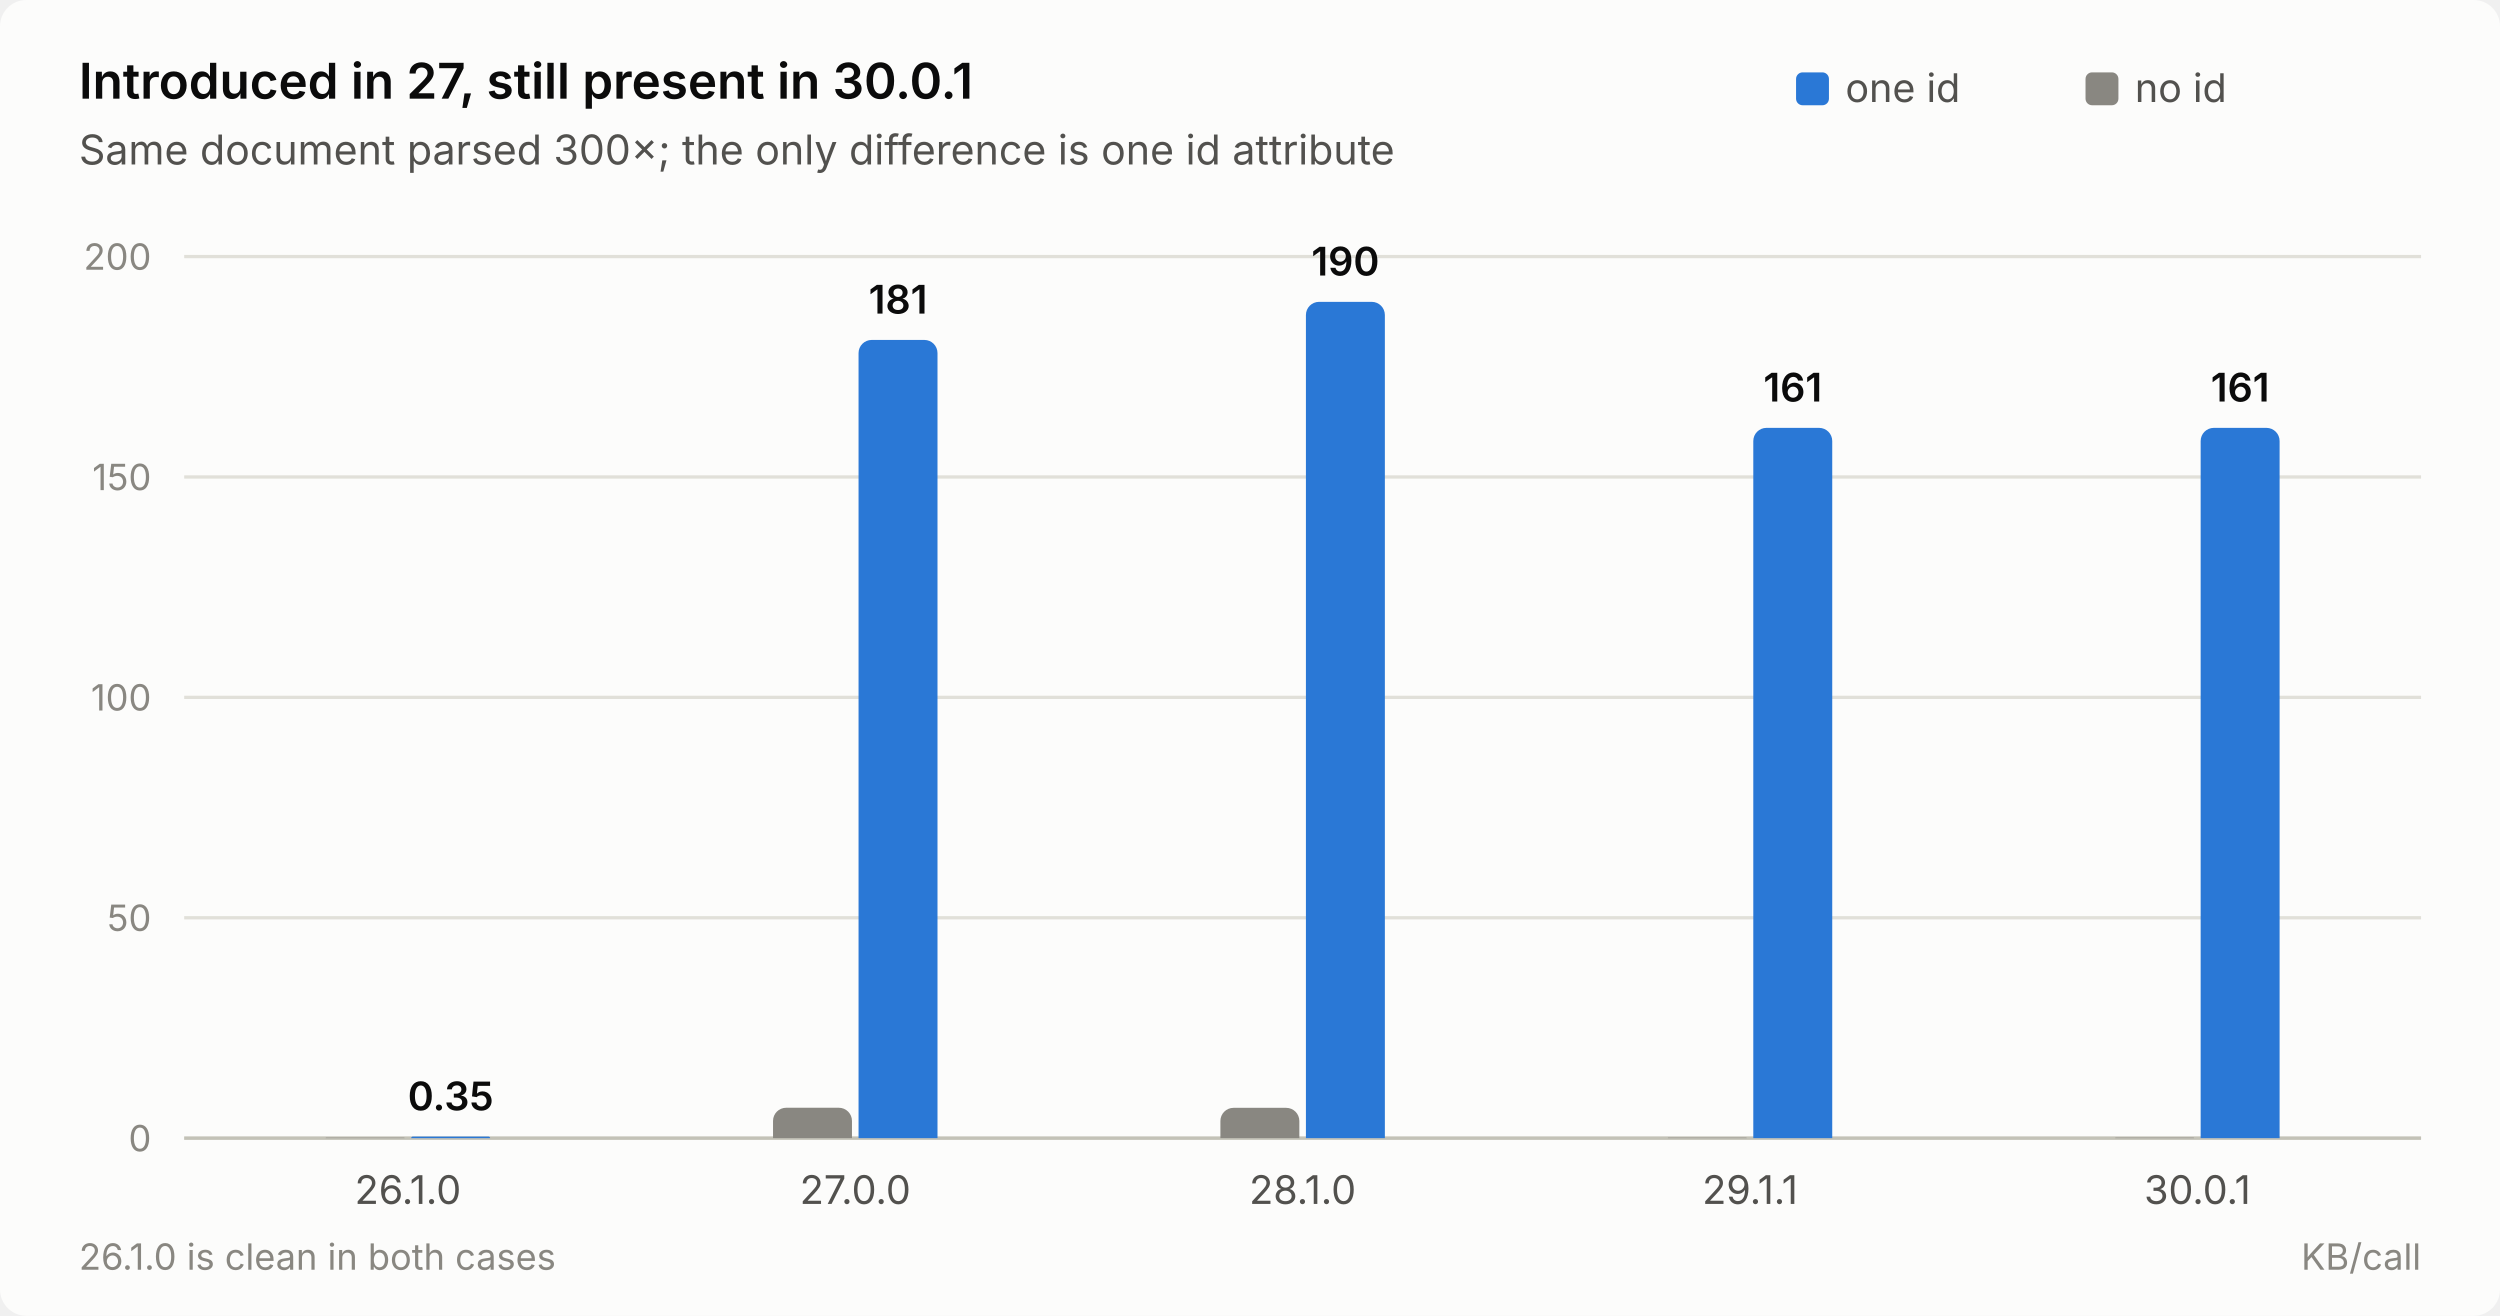
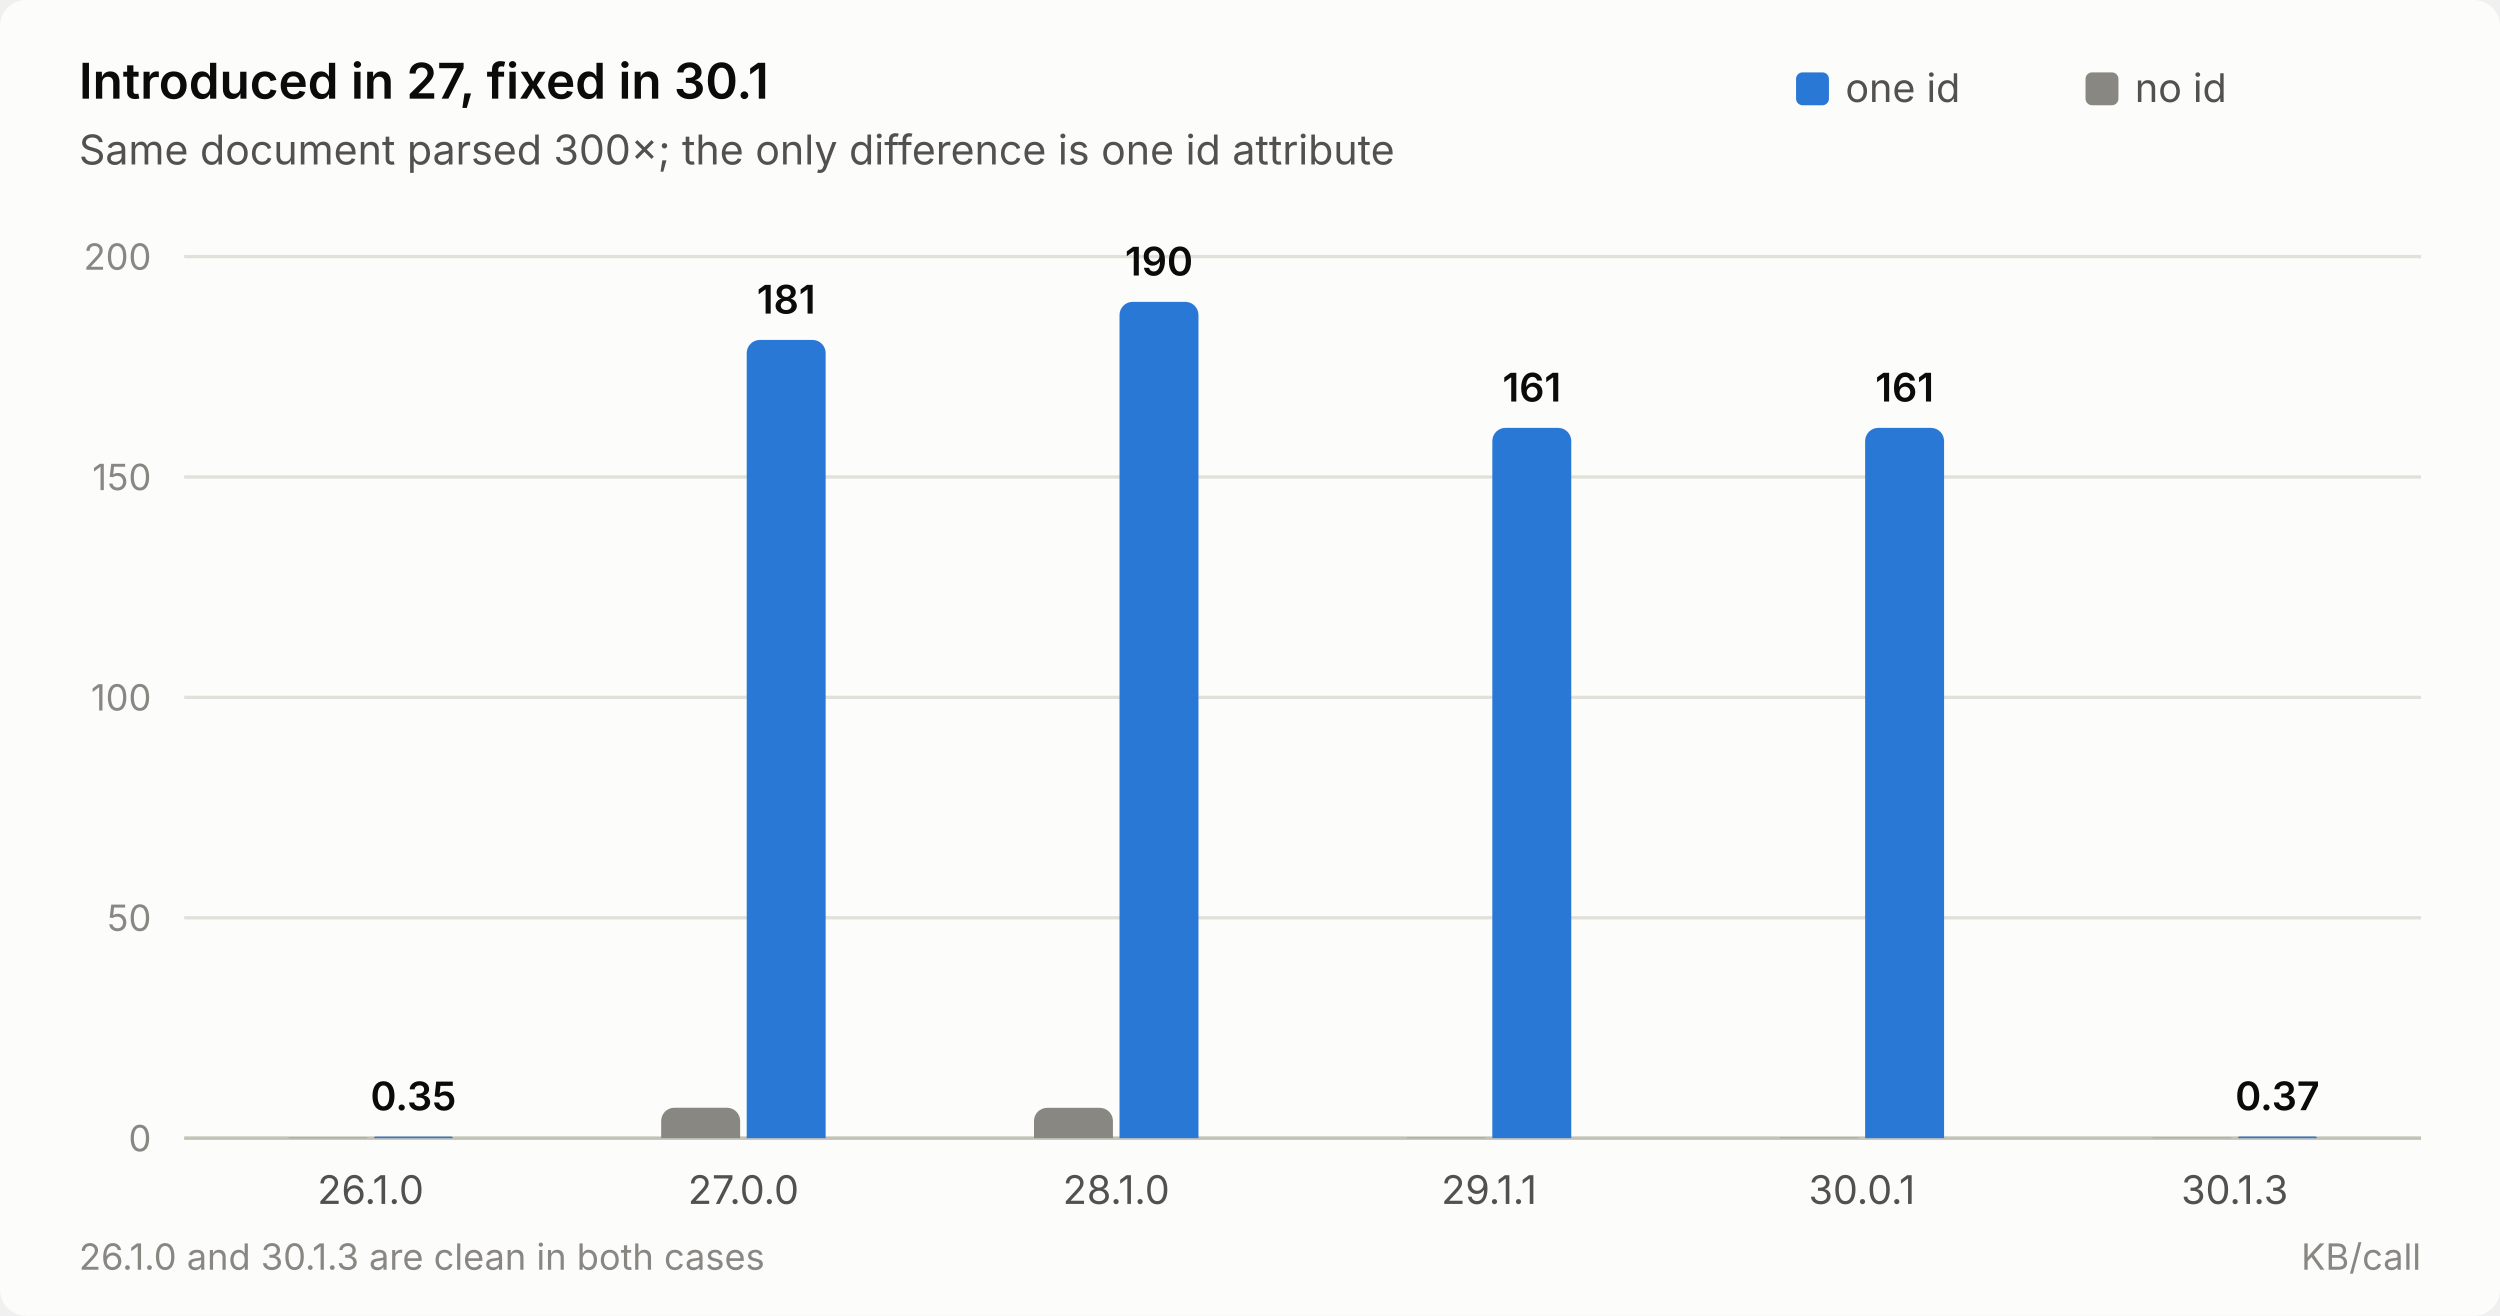
<svg xmlns="http://www.w3.org/2000/svg" viewBox="0 0 760 400" width="760" height="400" role="img" aria-labelledby="t d">
  <style>
    .s { fill: #fcfcfb }
    .ink { fill: #0b0b0b }  .ink2 { fill: #52514e }
    .muted { fill: #898781 }
    .grid { stroke: #e1e0d9 }  .axis { stroke: #c3c2b7 }
    .accent { fill: #2a78d6 }  .context { fill: #898781 }
    .gap { stroke: #fcfcfb }
    text { font-family: system-ui, -apple-system, "Segoe UI", "PingFang TC", "Noto Sans TC", sans-serif; }
    .t   { font-size: 15px; font-weight: 600 }
    .st  { font-size: 12.5px }
    .lbl { font-size: 12px }
    .val { font-size: 12px; font-weight: 600 }
    .tick { font-size: 11px; font-variant-numeric: tabular-nums }
    @media (prefers-color-scheme: dark) {
      .s { fill: #1a1a19 }
      .ink { fill: #ffffff }  .ink2 { fill: #c3c2b7 }
      .muted { fill: #898781 }
      .grid { stroke: #2c2c2a }  .axis { stroke: #383835 }
      .accent { fill: #3987e5 }  .context { fill: #898781 }
      .gap { stroke: #1a1a19 }
    }
  </style>
  <rect width="760" height="400" rx="8" class="s" />
-   <text x="24" y="30" class="t ink">Introduced in 27, still present in 30.0.1</text>
+   <text x="24" y="30" class="t ink">Introduced in 27, fixed in 30.1</text>
  <text x="24" y="50" class="st ink2">Same document parsed 300×; the only difference is one id attribute</text>
  <rect x="546" y="22" width="10" height="10" rx="2" class="accent" />
  <text x="561" y="31" class="lbl ink2">one id</text>
  <rect x="634" y="22" width="10" height="10" rx="2" class="context" />
  <text x="649" y="31" class="lbl ink2">no id</text>
-   <text x="24" y="386" class="tick muted">26.1.0 is clean in both cases</text>
+   <text x="24" y="386" class="tick muted">26.1.0 and 30.1.3 are clean in both cases</text>
  <text x="736" y="386" class="tick muted" text-anchor="end">KB/call</text>
  <line x1="56" y1="346" x2="736" y2="346" class="grid" stroke-width="1" />
  <text x="46" y="350" class="tick muted" text-anchor="end">0</text>
  <line x1="56" y1="279" x2="736" y2="279" class="grid" stroke-width="1" />
  <text x="46" y="283" class="tick muted" text-anchor="end">50</text>
  <line x1="56" y1="212" x2="736" y2="212" class="grid" stroke-width="1" />
  <text x="46" y="216" class="tick muted" text-anchor="end">100</text>
  <line x1="56" y1="145" x2="736" y2="145" class="grid" stroke-width="1" />
  <text x="46" y="149" class="tick muted" text-anchor="end">150</text>
  <line x1="56" y1="78" x2="736" y2="78" class="grid" stroke-width="1" />
  <text x="46" y="82" class="tick muted" text-anchor="end">200</text>
  <line x1="56" y1="346" x2="736" y2="346" class="axis" stroke-width="1" />
-   <path d="M99,346v0a0.147,0.147 0 0 1 0.147,-0.147h23.705a0.147,0.147 0 0 1 0.147,0.147v0z" class="context" />
-   <path d="M125,346v0a0.469,0.469 0 0 1 0.469,-0.469h23.062a0.469,0.469 0 0 1 0.469,0.469v0z" class="accent" />
-   <text x="137" y="337.531" class="val ink" text-anchor="middle">0.35</text>
-   <text x="124" y="366" class="lbl ink2" text-anchor="middle">26.1.0</text>
-   <path d="M235,346v-5.246a4,4 0 0 1 4,-4h16a4,4 0 0 1 4,4v5.246z" class="context" />
-   <path d="M261,346v-238.661a4,4 0 0 1 4,-4h16a4,4 0 0 1 4,4v238.661z" class="accent" />
-   <text x="273" y="95.339" class="val ink" text-anchor="middle">181</text>
-   <text x="260" y="366" class="lbl ink2" text-anchor="middle">27.0.0</text>
-   <path d="M371,346v-5.219a4,4 0 0 1 4,-4h16a4,4 0 0 1 4,4v5.219z" class="context" />
-   <path d="M397,346v-250.238a4,4 0 0 1 4,-4h16a4,4 0 0 1 4,4v250.238z" class="accent" />
-   <text x="409" y="83.762" class="val ink" text-anchor="middle">190</text>
-   <text x="396" y="366" class="lbl ink2" text-anchor="middle">28.1.0</text>
-   <path d="M507,346v0a0.147,0.147 0 0 1 0.147,-0.147h23.705a0.147,0.147 0 0 1 0.147,0.147v0z" class="context" />
-   <path d="M533,346v-211.928a4,4 0 0 1 4,-4h16a4,4 0 0 1 4,4v211.928z" class="accent" />
-   <text x="545" y="122.072" class="val ink" text-anchor="middle">161</text>
-   <text x="532" y="366" class="lbl ink2" text-anchor="middle">29.1.1</text>
-   <path d="M643,346v0a0.147,0.147 0 0 1 0.147,-0.147h23.705a0.147,0.147 0 0 1 0.147,0.147v0z" class="context" />
-   <path d="M669,346v-211.928a4,4 0 0 1 4,-4h16a4,4 0 0 1 4,4v211.928z" class="accent" />
-   <text x="681" y="122.072" class="val ink" text-anchor="middle">161</text>
-   <text x="668" y="366" class="lbl ink2" text-anchor="middle">30.0.1</text>
+   <path d="M87.667,346v0a0.147,0.147 0 0 1 0.147,-0.147h23.705a0.147,0.147 0 0 1 0.147,0.147v0z" class="context" />
+   <path d="M113.667,346v0a0.469,0.469 0 0 1 0.469,-0.469h23.062a0.469,0.469 0 0 1 0.469,0.469v0z" class="accent" />
+   <text x="125.667" y="337.531" class="val ink" text-anchor="middle">0.35</text>
+   <text x="112.667" y="366" class="lbl ink2" text-anchor="middle">26.1.0</text>
+   <path d="M201,346v-5.246a4,4 0 0 1 4,-4h16a4,4 0 0 1 4,4v5.246z" class="context" />
+   <path d="M227,346v-238.661a4,4 0 0 1 4,-4h16a4,4 0 0 1 4,4v238.661z" class="accent" />
+   <text x="239" y="95.339" class="val ink" text-anchor="middle">181</text>
+   <text x="226" y="366" class="lbl ink2" text-anchor="middle">27.0.0</text>
+   <path d="M314.333,346v-5.219a4,4 0 0 1 4,-4h16a4,4 0 0 1 4,4v5.219z" class="context" />
+   <path d="M340.333,346v-250.238a4,4 0 0 1 4,-4h16a4,4 0 0 1 4,4v250.238z" class="accent" />
+   <text x="352.333" y="83.762" class="val ink" text-anchor="middle">190</text>
+   <text x="339.333" y="366" class="lbl ink2" text-anchor="middle">28.1.0</text>
+   <path d="M427.667,346v0a0.147,0.147 0 0 1 0.147,-0.147h23.705a0.147,0.147 0 0 1 0.147,0.147v0z" class="context" />
+   <path d="M453.667,346v-211.928a4,4 0 0 1 4,-4h16a4,4 0 0 1 4,4v211.928z" class="accent" />
+   <text x="465.667" y="122.072" class="val ink" text-anchor="middle">161</text>
+   <text x="452.667" y="366" class="lbl ink2" text-anchor="middle">29.1.1</text>
+   <path d="M541,346v0a0.147,0.147 0 0 1 0.147,-0.147h23.705a0.147,0.147 0 0 1 0.147,0.147v0z" class="context" />
+   <path d="M567,346v-211.928a4,4 0 0 1 4,-4h16a4,4 0 0 1 4,4v211.928z" class="accent" />
+   <text x="579" y="122.072" class="val ink" text-anchor="middle">161</text>
+   <text x="566" y="366" class="lbl ink2" text-anchor="middle">30.0.1</text>
+   <path d="M654.333,346v0a0.134,0.134 0 0 1 0.134,-0.134h23.732a0.134,0.134 0 0 1 0.134,0.134v0z" class="context" />
+   <path d="M680.333,346v0a0.496,0.496 0 0 1 0.496,-0.496h23.008a0.496,0.496 0 0 1 0.496,0.496v0z" class="accent" />
+   <text x="692.333" y="337.504" class="val ink" text-anchor="middle">0.37</text>
+   <text x="679.333" y="366" class="lbl ink2" text-anchor="middle">30.1.3</text>
</svg>
